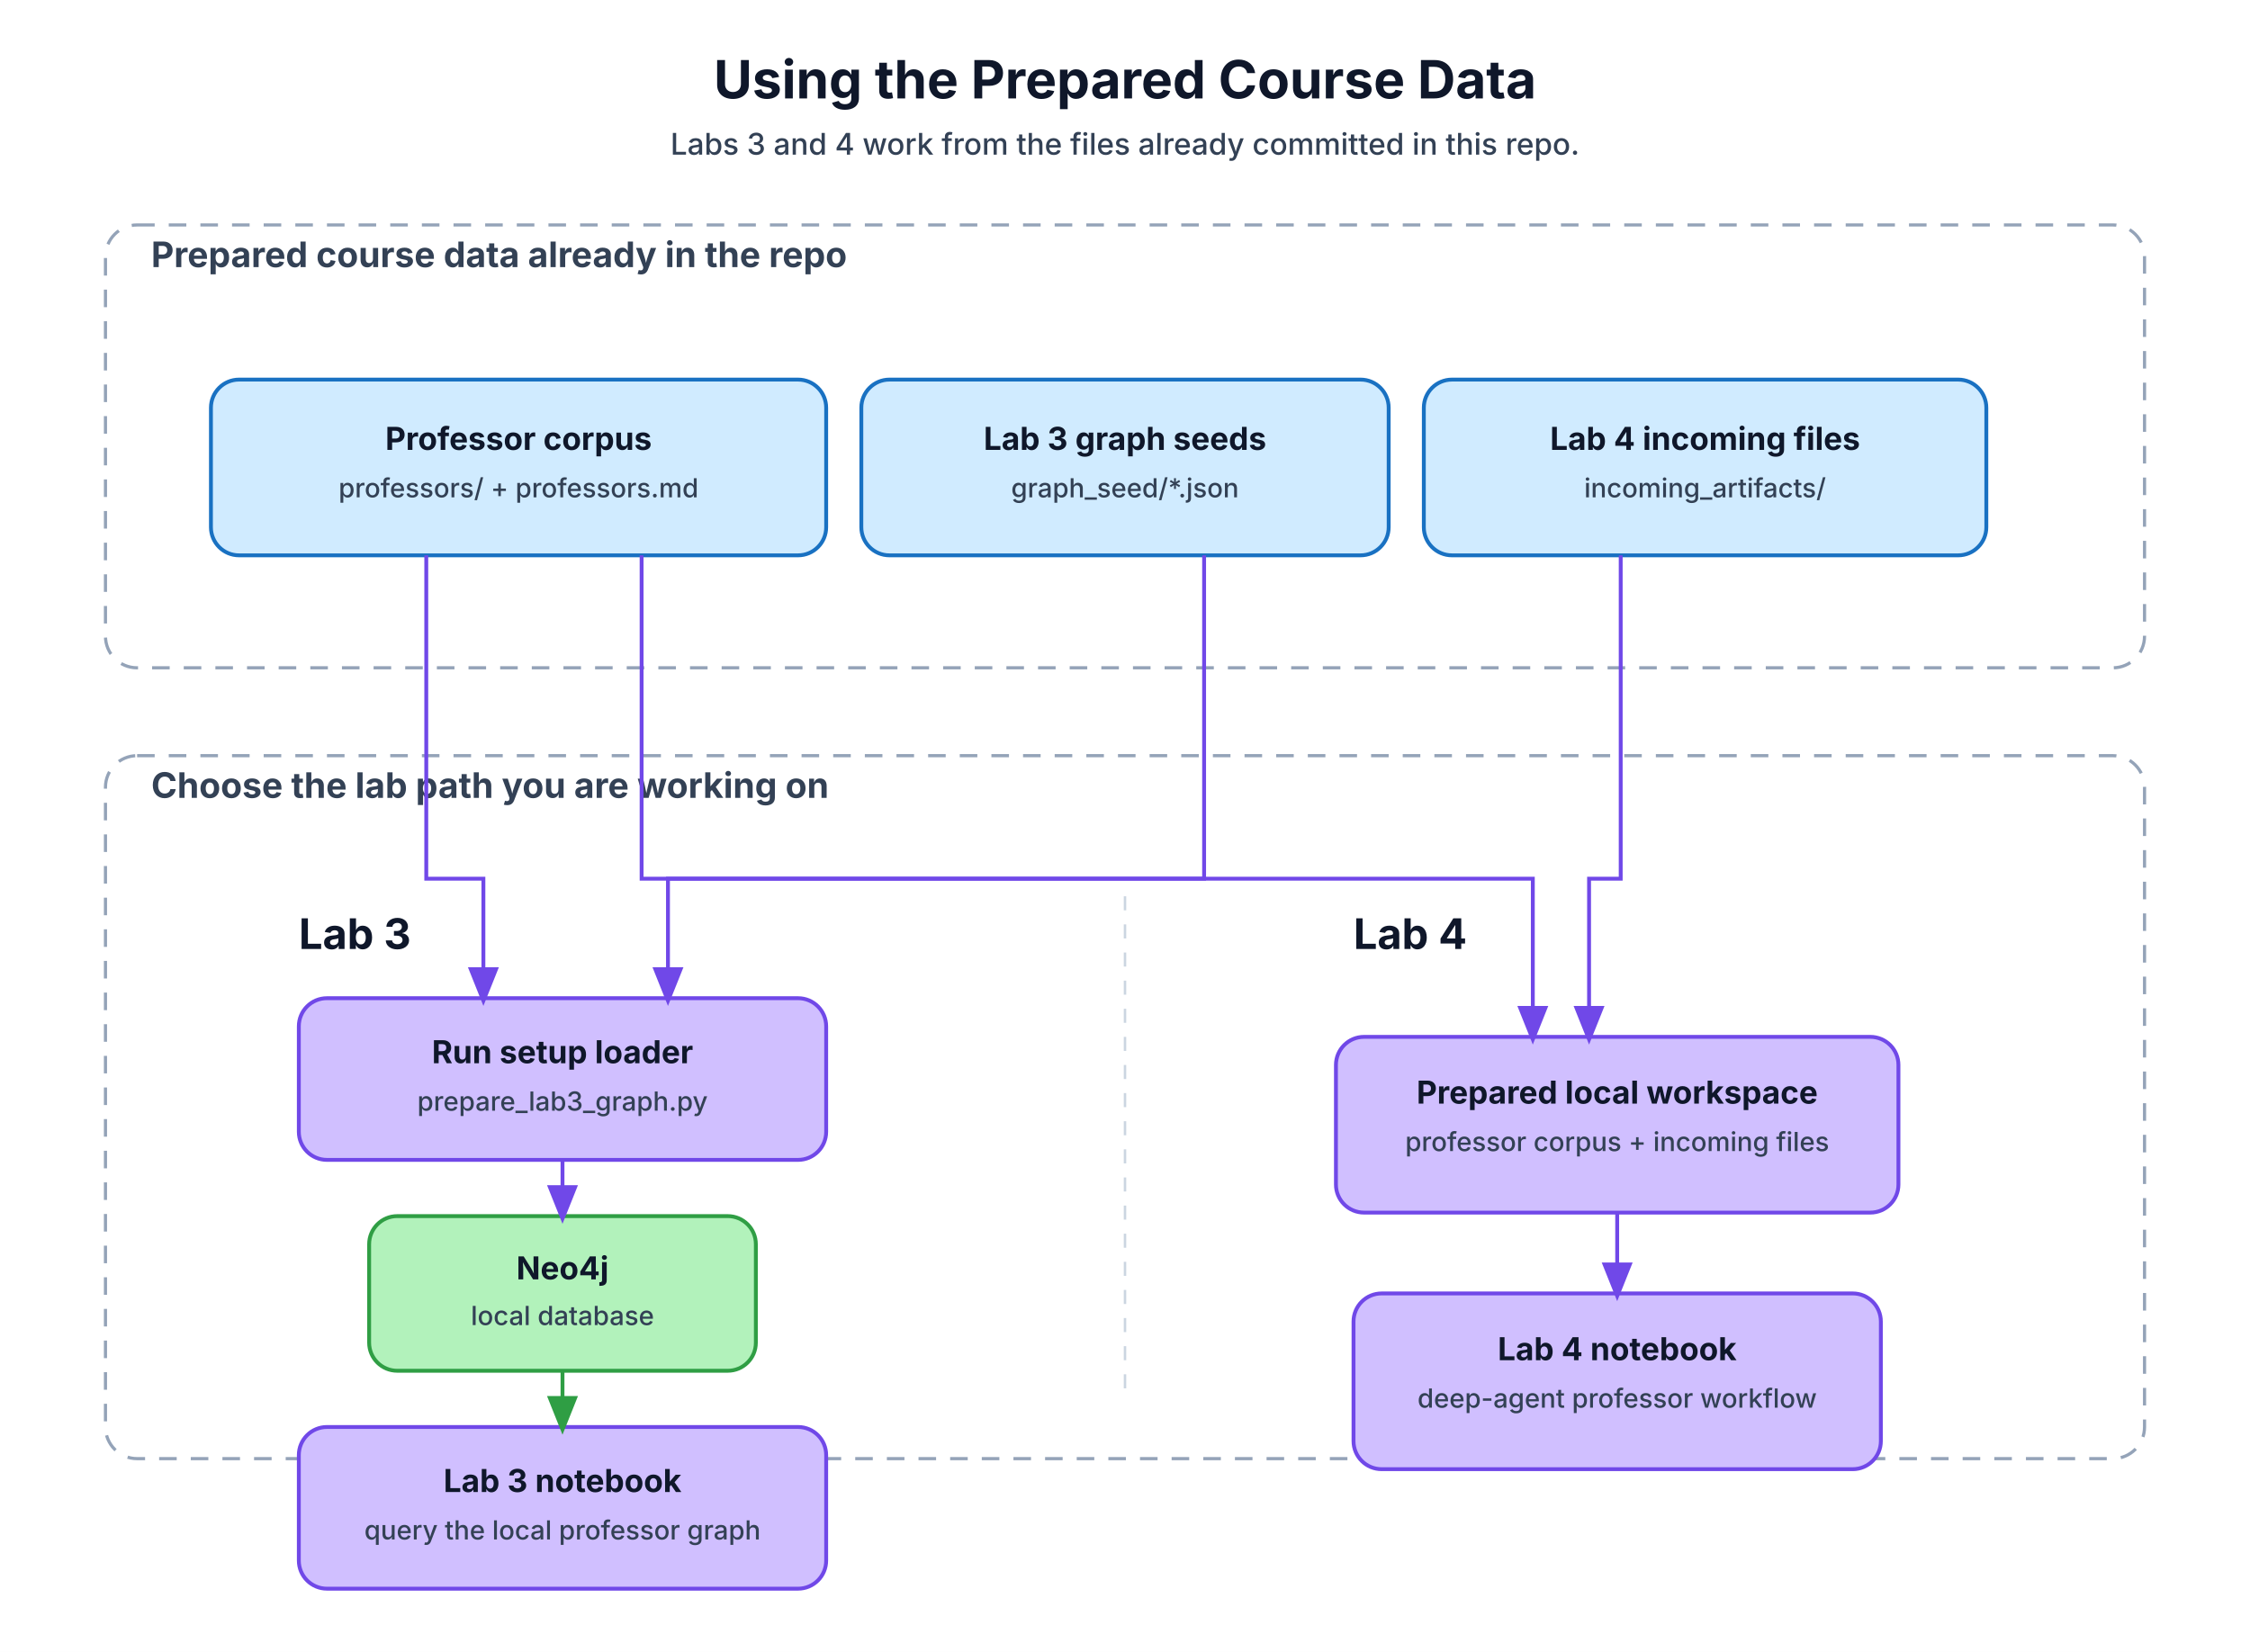
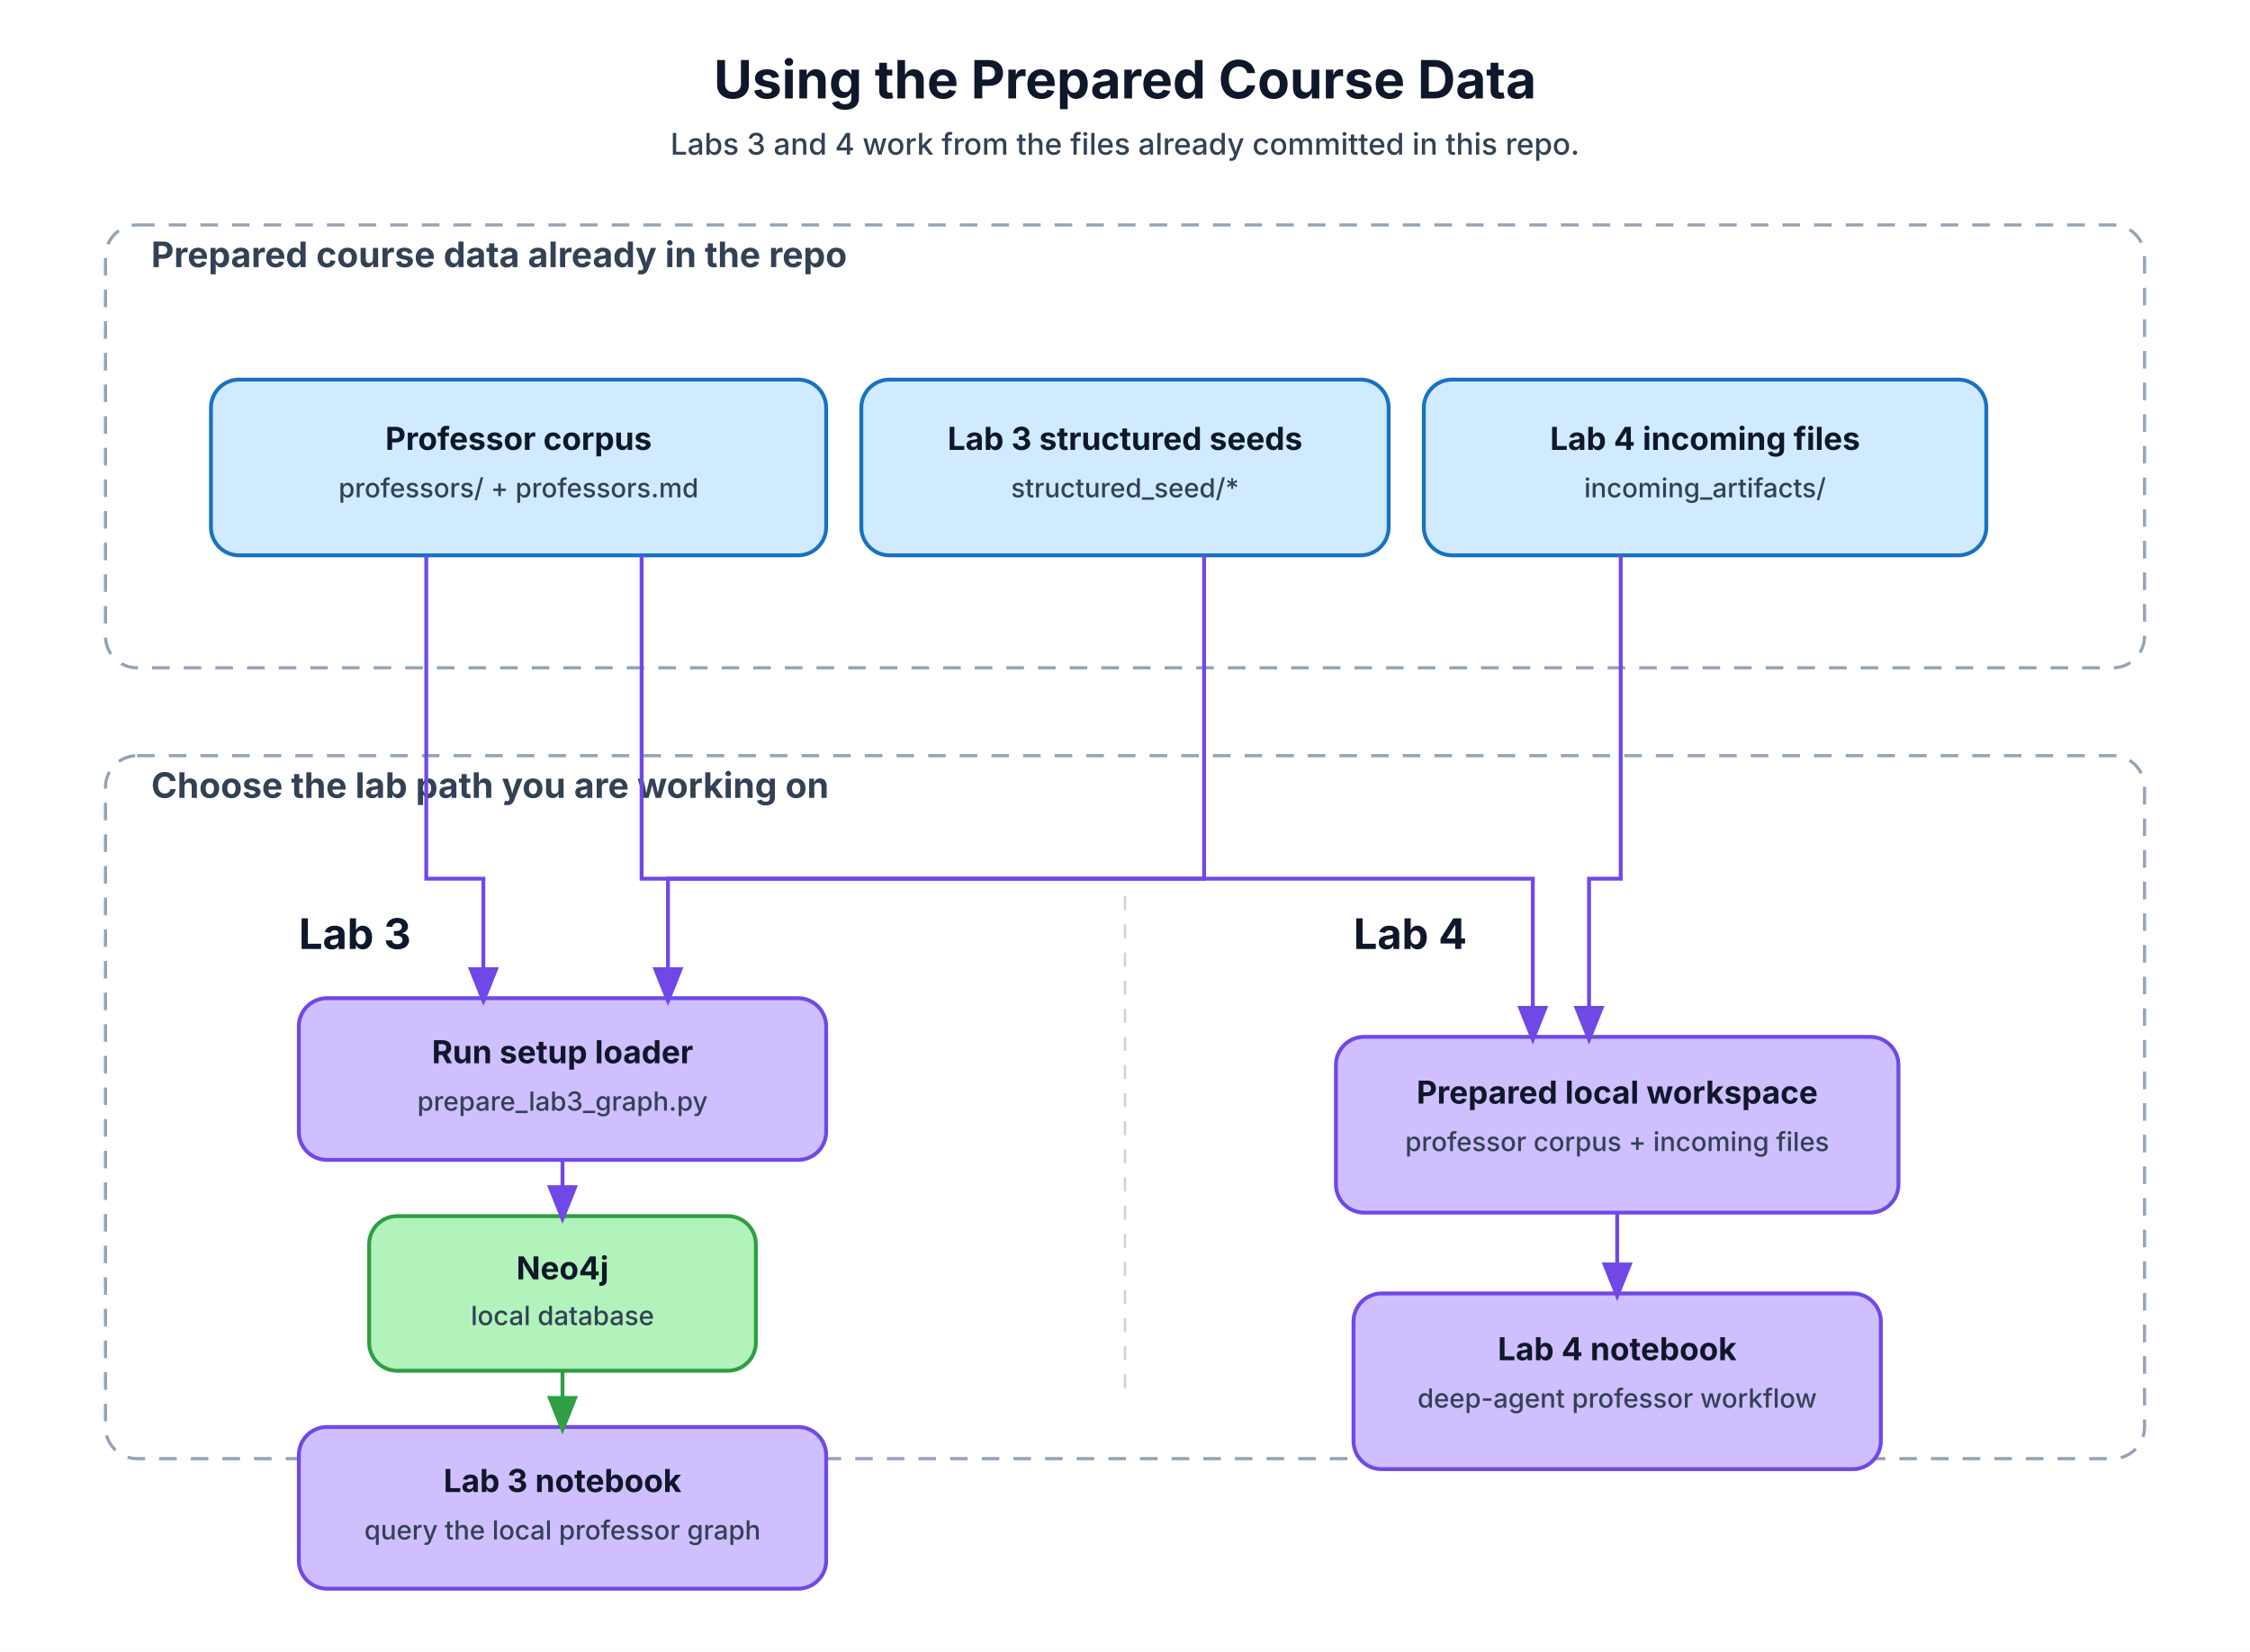
<svg xmlns="http://www.w3.org/2000/svg" width="1280" height="940" viewBox="0 0 1280 940" fill="none">
  <defs>
    <marker id="arrow-purple" markerWidth="10" markerHeight="8" refX="8" refY="4" orient="auto" markerUnits="strokeWidth">
      <path d="M0 0L10 4L0 8Z" fill="#7048e8" />
    </marker>
    <marker id="arrow-green" markerWidth="10" markerHeight="8" refX="8" refY="4" orient="auto" markerUnits="strokeWidth">
      <path d="M0 0L10 4L0 8Z" fill="#2f9e44" />
    </marker>
    <style>
      .title { font: 700 30px "Inter", "Segoe UI", sans-serif; fill: #0f172a; }
      .subtitle { font: 500 17px "Inter", "Segoe UI", sans-serif; fill: #334155; }
      .group { font: 700 20px "Inter", "Segoe UI", sans-serif; fill: #334155; }
      .lane { font: 700 24px "Inter", "Segoe UI", sans-serif; fill: #0f172a; }
      .boxtitle { font: 700 18px "Inter", "Segoe UI", sans-serif; fill: #0f172a; text-anchor: middle; }
      .boxsub { font: 500 15px "Inter", "Segoe UI", sans-serif; fill: #334155; text-anchor: middle; }
    </style>
  </defs>
  <rect width="1280" height="940" fill="#ffffff" />
  <text x="640" y="56" class="title" text-anchor="middle">Using the Prepared Course Data</text>
  <text x="640" y="88" class="subtitle" text-anchor="middle">Labs 3 and 4 work from the files already committed in this repo.</text>
  <rect x="60" y="128" width="1160" height="252" rx="18" fill="none" stroke="#94a3b8" stroke-width="1.8" stroke-dasharray="10 8" />
  <text x="86" y="152" class="group">Prepared course data already in the repo</text>
  <rect x="120" y="216" width="350" height="100" rx="16" fill="#D0EBFF" stroke="#1971C2" stroke-width="2.2" />
  <text x="295" y="256" class="boxtitle">Professor corpus</text>
  <text x="295" y="283" class="boxsub">professors/ + professors.md</text>
  <rect x="490" y="216" width="300" height="100" rx="16" fill="#D0EBFF" stroke="#1971C2" stroke-width="2.2" />
-   <text x="640" y="256" class="boxtitle">Lab 3 graph seeds</text>
-   <text x="640" y="283" class="boxsub">graph_seed/*.json</text>
+   <text x="640" y="256" class="boxtitle">Lab 3 structured seeds</text>
+   <text x="640" y="283" class="boxsub">structured_seed/*</text>
  <rect x="810" y="216" width="320" height="100" rx="16" fill="#D0EBFF" stroke="#1971C2" stroke-width="2.2" />
  <text x="970" y="256" class="boxtitle">Lab 4 incoming files</text>
  <text x="970" y="283" class="boxsub">incoming_artifacts/</text>
  <rect x="60" y="430" width="1160" height="400" rx="18" fill="none" stroke="#94a3b8" stroke-width="1.8" stroke-dasharray="10 8" />
  <text x="86" y="454" class="group">Choose the lab path you are working on</text>
  <line x1="640" y1="510" x2="640" y2="790" stroke="#CBD5E1" stroke-width="1.4" stroke-dasharray="8 8" />
  <text x="170" y="540" class="lane">Lab 3</text>
  <text x="770" y="540" class="lane">Lab 4</text>
  <rect x="170" y="568" width="300" height="92" rx="16" fill="#D0BFFF" stroke="#7048E8" stroke-width="2.2" />
  <text x="320" y="605" class="boxtitle">Run setup loader</text>
  <text x="320" y="632" class="boxsub">prepare_lab3_graph.py</text>
  <rect x="210" y="692" width="220" height="88" rx="16" fill="#B2F2BB" stroke="#2F9E44" stroke-width="2.2" />
  <text x="320" y="728" class="boxtitle">Neo4j</text>
  <text x="320" y="754" class="boxsub">local database</text>
  <rect x="170" y="812" width="300" height="92" rx="16" fill="#D0BFFF" stroke="#7048E8" stroke-width="2.2" />
  <text x="320" y="849" class="boxtitle">Lab 3 notebook</text>
  <text x="320" y="876" class="boxsub">query the local professor graph</text>
  <rect x="760" y="590" width="320" height="100" rx="16" fill="#D0BFFF" stroke="#7048E8" stroke-width="2.2" />
  <text x="920" y="628" class="boxtitle">Prepared local workspace</text>
  <text x="920" y="655" class="boxsub">professor corpus + incoming files</text>
  <rect x="770" y="736" width="300" height="100" rx="16" fill="#D0BFFF" stroke="#7048E8" stroke-width="2.2" />
  <text x="920" y="774" class="boxtitle">Lab 4 notebook</text>
  <text x="920" y="801" class="boxsub">deep-agent professor workflow</text>
  <path d="M242.5 316V500H275V568" stroke="#7048E8" stroke-width="2.2" fill="none" marker-end="url(#arrow-purple)" />
  <path d="M685 316V500H380V568" stroke="#7048E8" stroke-width="2.2" fill="none" marker-end="url(#arrow-purple)" />
  <path d="M320 660V692" stroke="#7048E8" stroke-width="2.2" fill="none" marker-end="url(#arrow-purple)" />
  <path d="M320 780V812" stroke="#2F9E44" stroke-width="2.2" fill="none" marker-end="url(#arrow-green)" />
  <path d="M365 316V500H872V590" stroke="#7048E8" stroke-width="2.2" fill="none" marker-end="url(#arrow-purple)" />
  <path d="M922 316V500H904V590" stroke="#7048E8" stroke-width="2.2" fill="none" marker-end="url(#arrow-purple)" />
  <path d="M920 690V736" stroke="#7048E8" stroke-width="2.2" fill="none" marker-end="url(#arrow-purple)" />
</svg>
